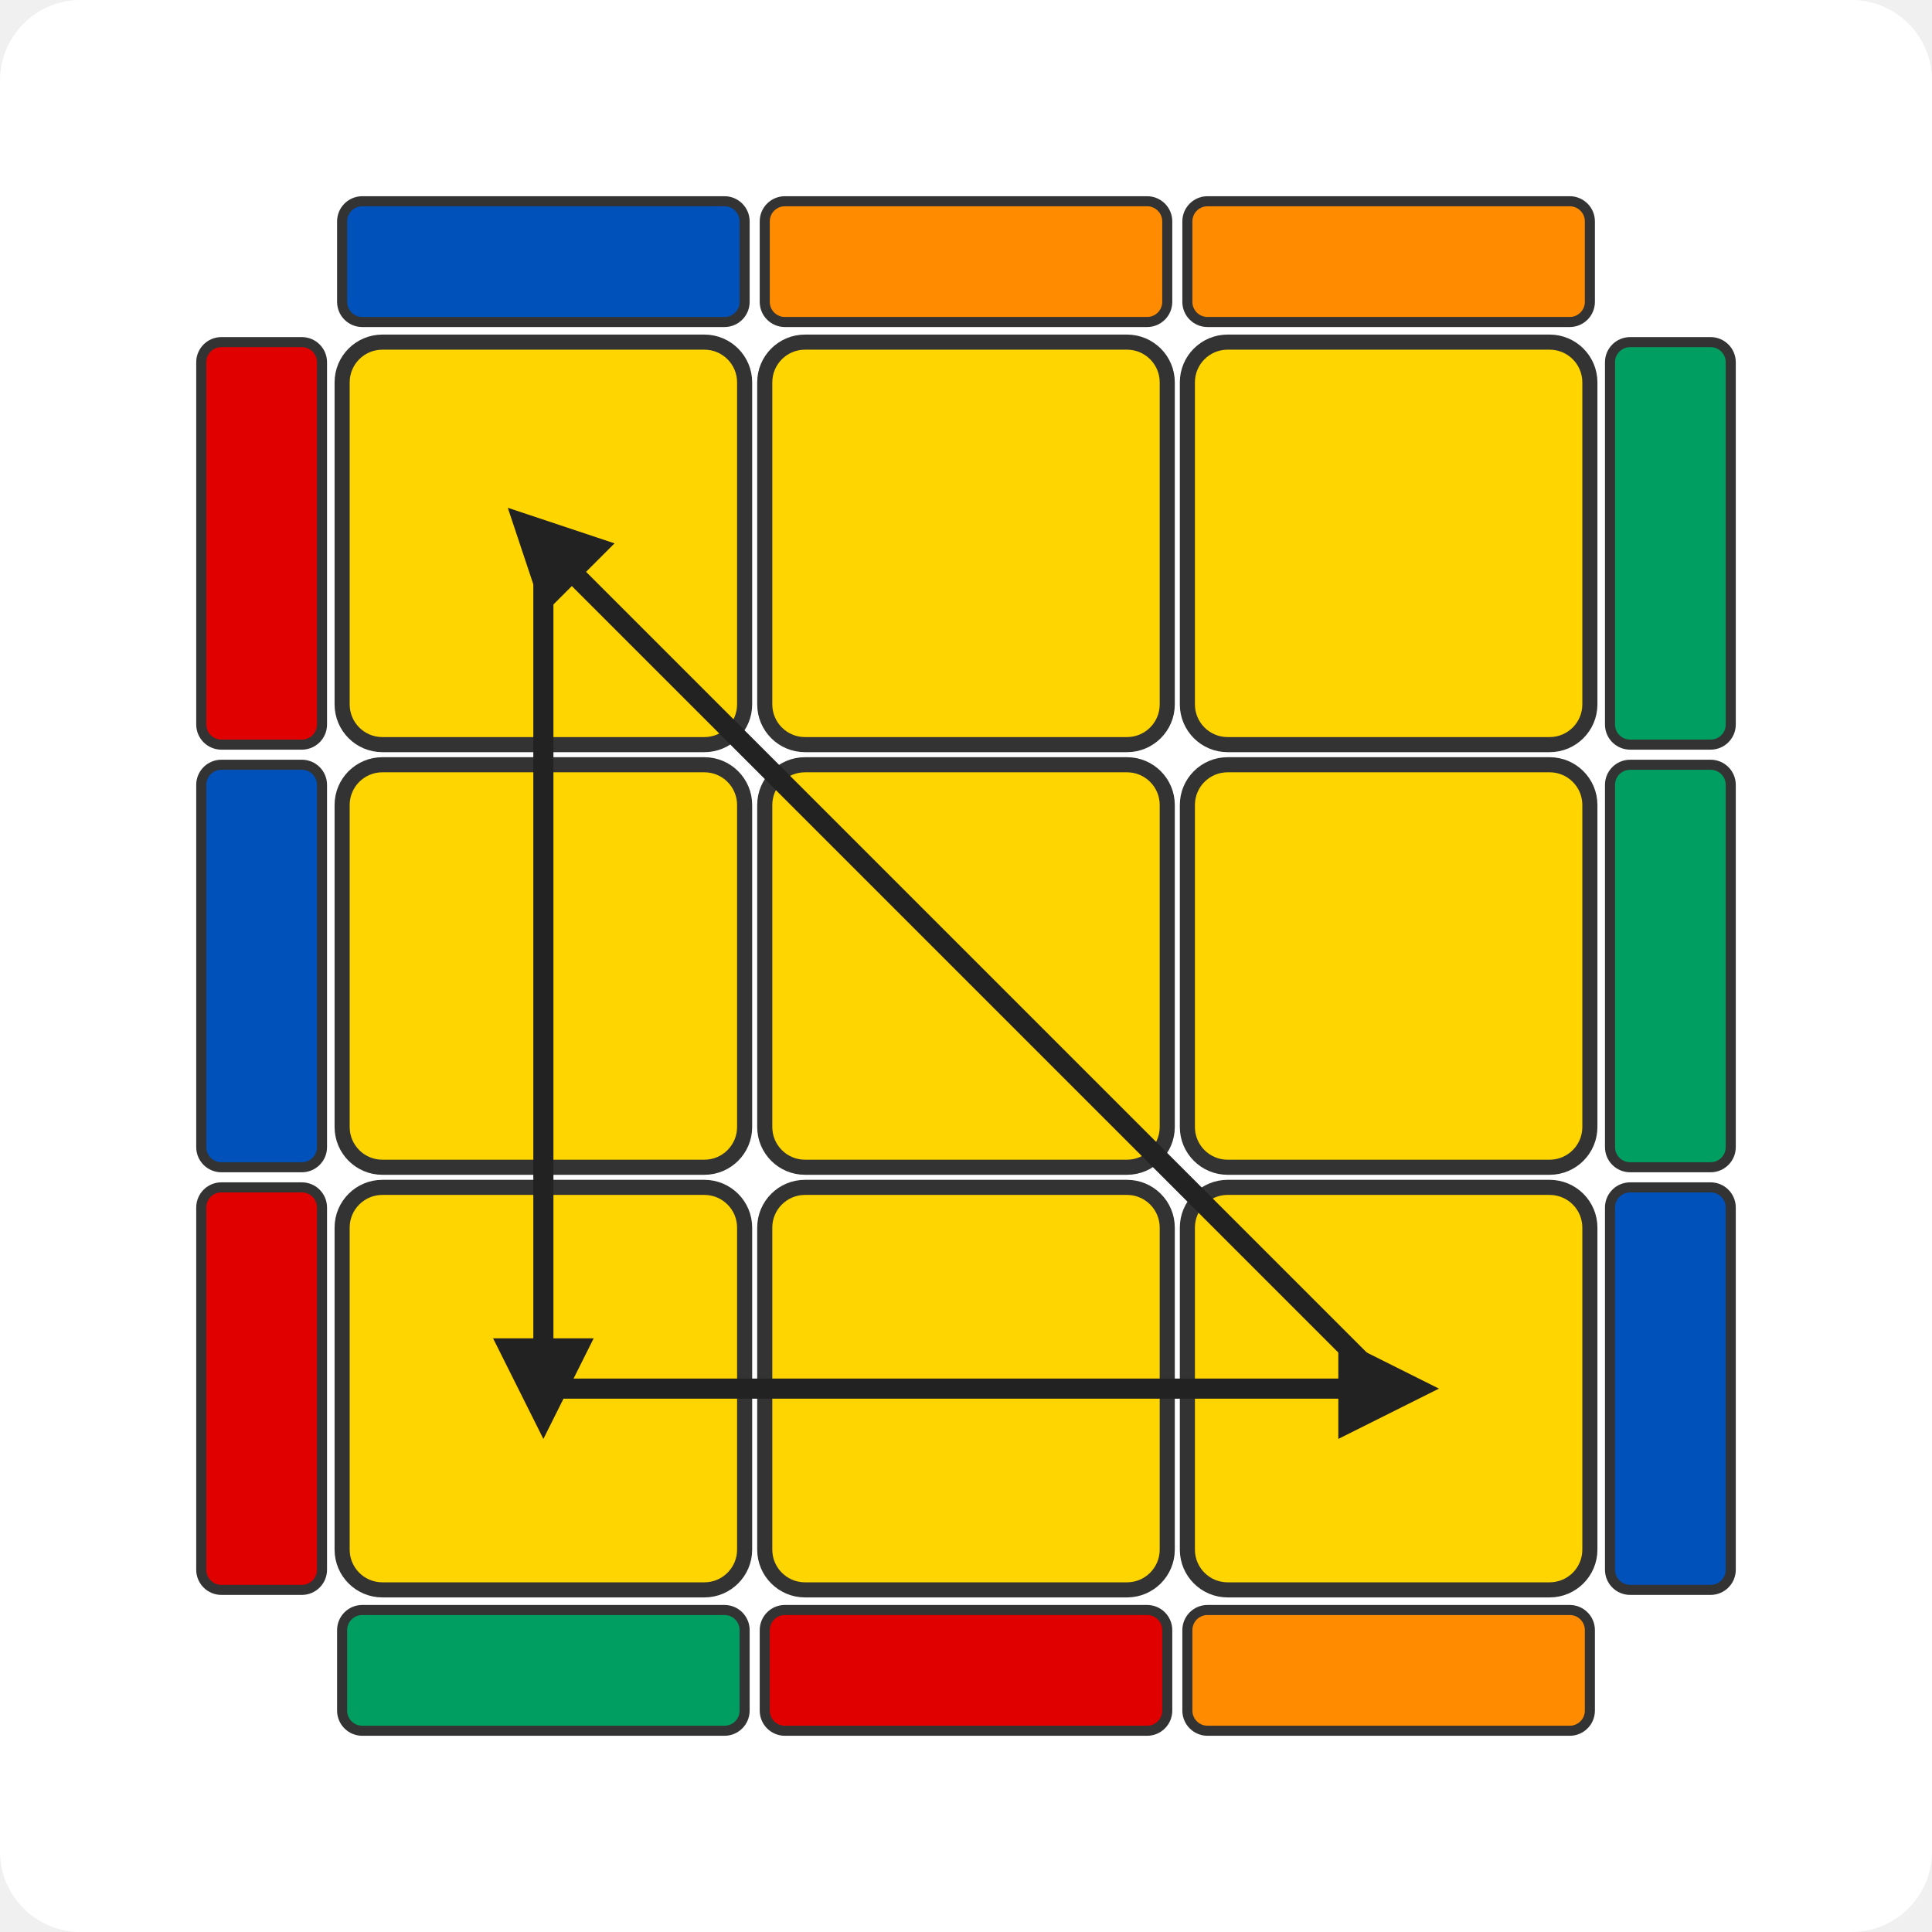
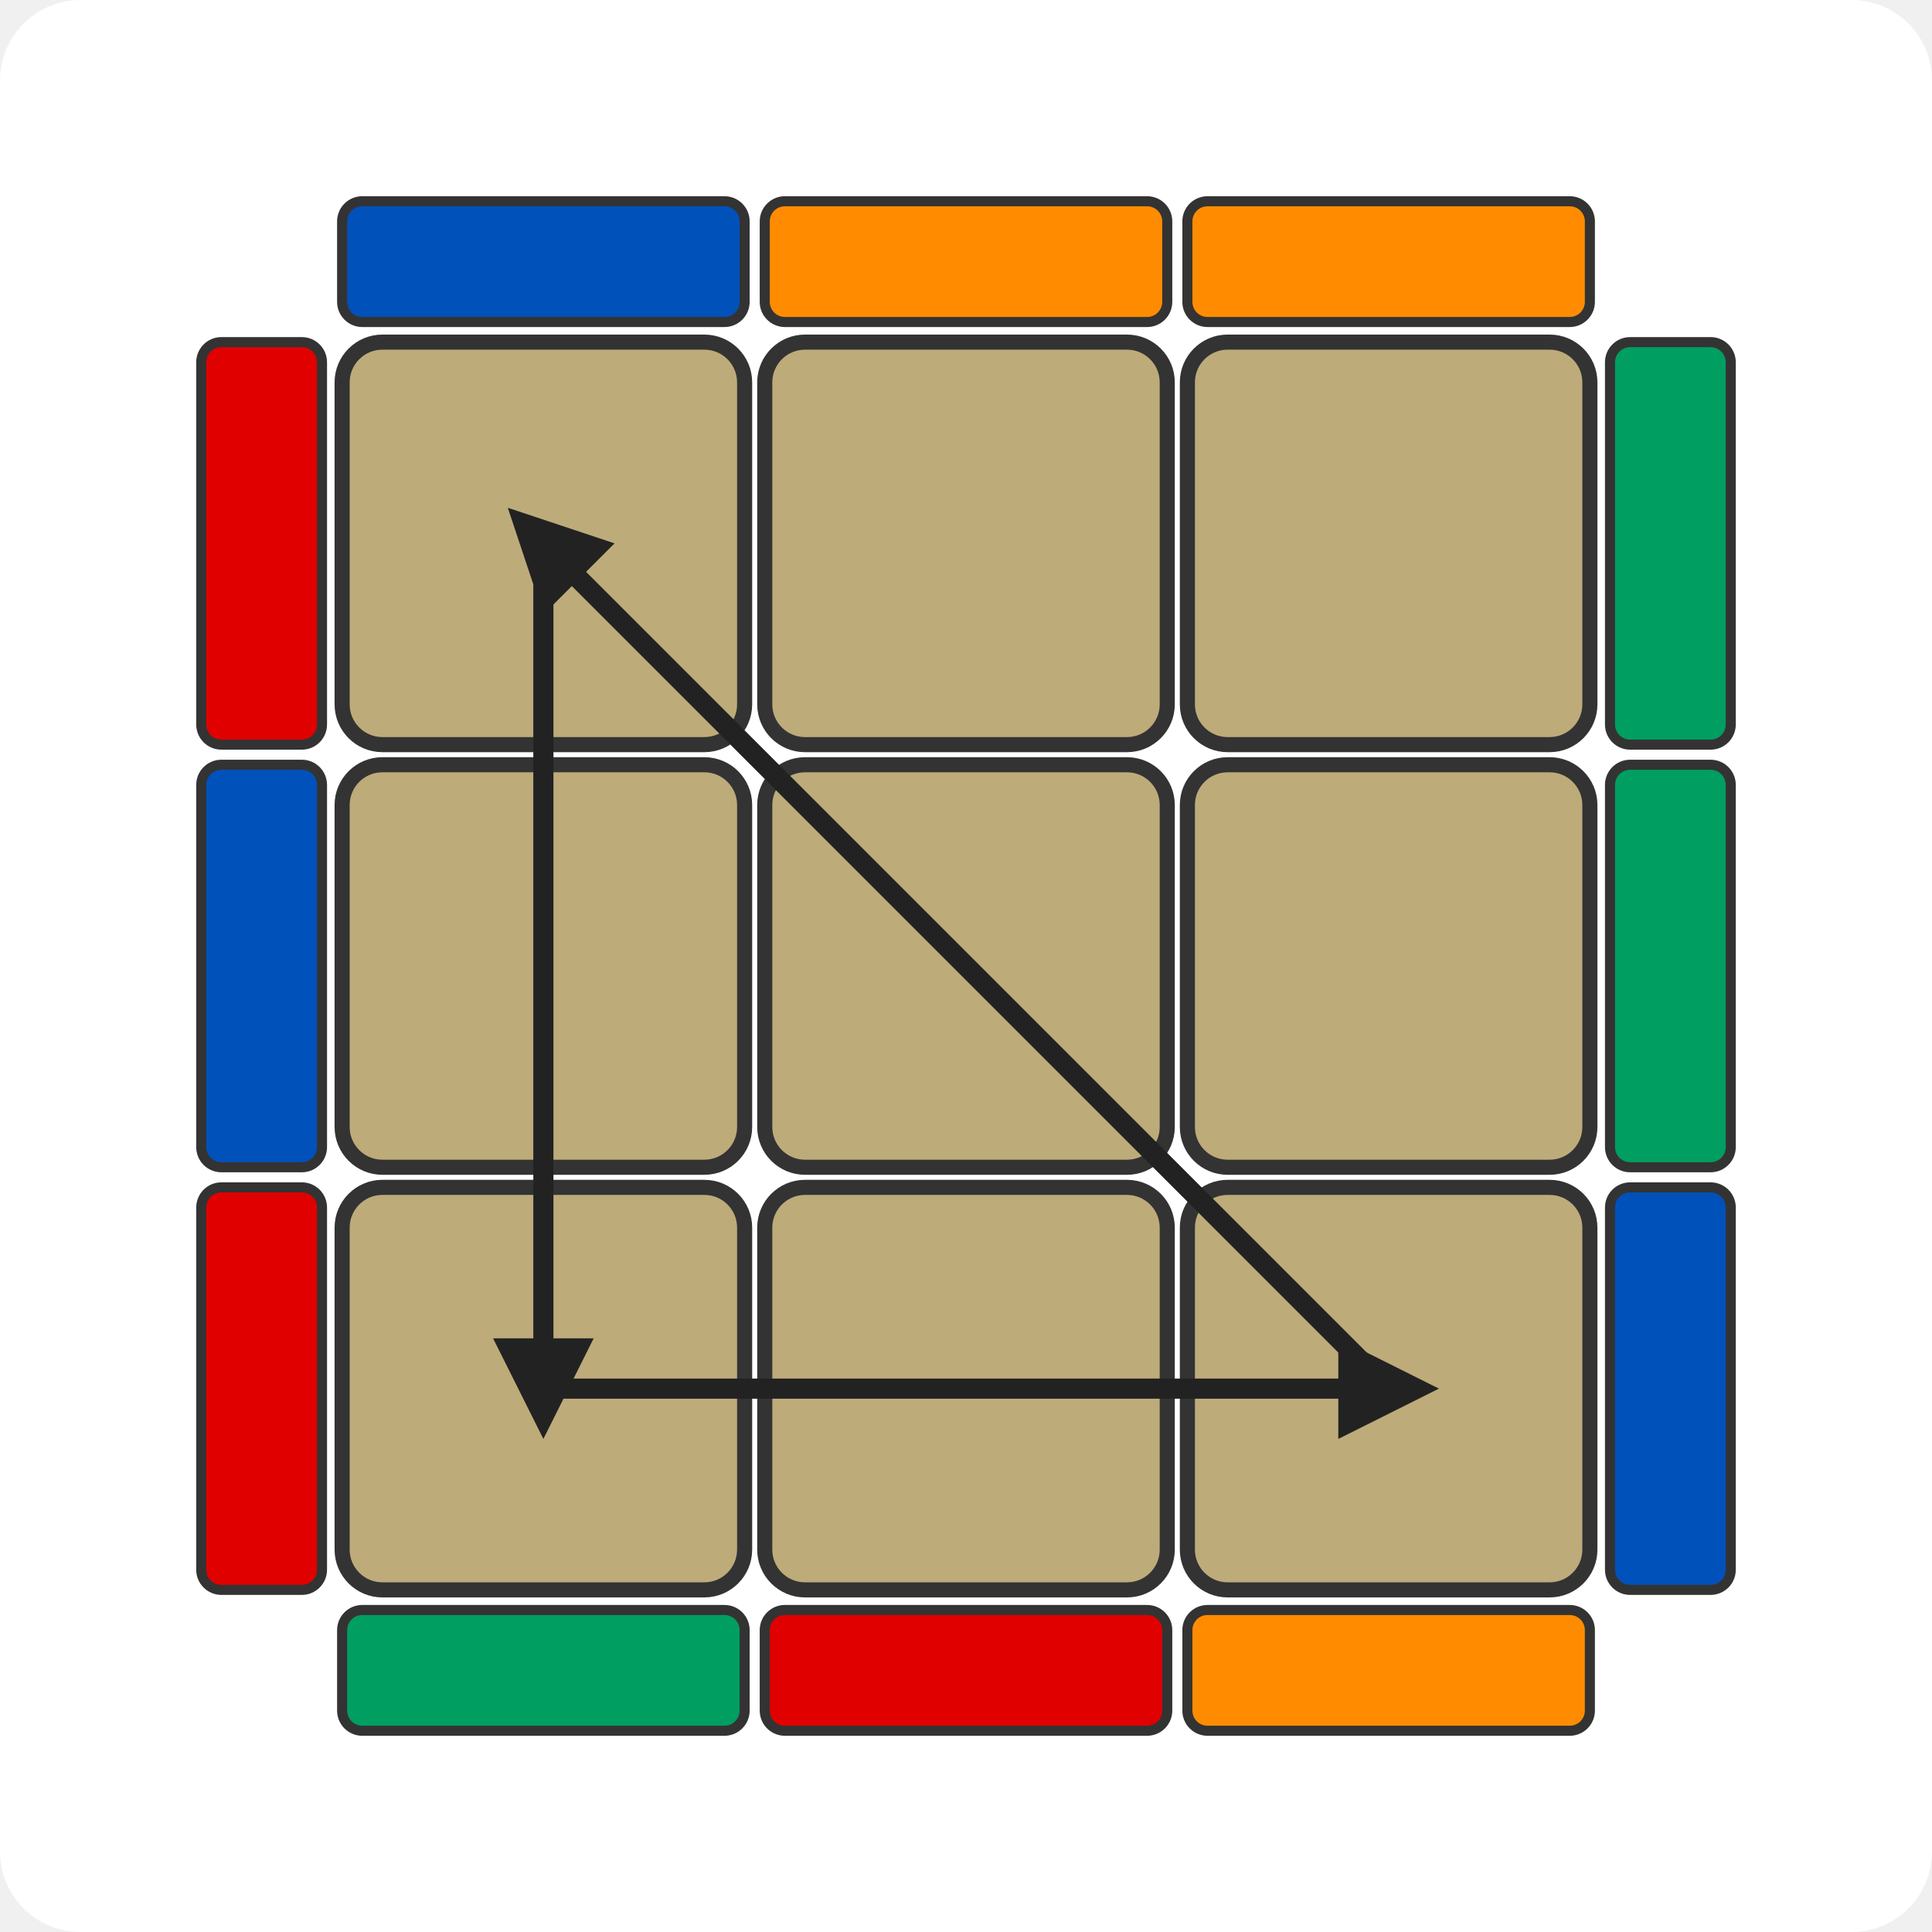
<svg xmlns="http://www.w3.org/2000/svg" baseProfile="full" height="192px" version="1.1" viewBox="0 0 192 192" width="192px">
  <defs>
    <style type="text/css">.bg{fill:#FFFFFF}.ink{fill:#222222}@media (prefers-color-scheme:light){.bg{fill:none}}@media (prefers-color-scheme:dark){.bg{fill:none}.ink{fill:#ECE8E1}}</style>
    <marker id="arrowhead" markerHeight="10" markerUnits="userSpaceOnUse" markerWidth="10" orient="auto" refX="5" refY="5">
      <polygon fill="#222222" points="0,0 10,5 0,10" />
    </marker>
    <marker id="arrowhead-rev" markerHeight="10" markerUnits="userSpaceOnUse" markerWidth="10" orient="auto" refX="5" refY="5">
      <polygon fill="#222222" points="10,0 0,5 10,10" />
    </marker>
  </defs>
  <rect class="bg" fill="#FFFFFF" height="192" rx="8" ry="8" width="192" x="0" y="0" />
-   <rect fill="#FFD500" height="40" rx="4" ry="4" stroke="#333333" stroke-width="1.5" width="40" x="34" y="34" />
-   <rect fill="#FFD500" height="40" rx="4" ry="4" stroke="#333333" stroke-width="1.5" width="40" x="76" y="34" />
-   <rect fill="#FFD500" height="40" rx="4" ry="4" stroke="#333333" stroke-width="1.5" width="40" x="118" y="34" />
-   <rect fill="#FFD500" height="40" rx="4" ry="4" stroke="#333333" stroke-width="1.5" width="40" x="34" y="76" />
-   <rect fill="#FFD500" height="40" rx="4" ry="4" stroke="#333333" stroke-width="1.5" width="40" x="76" y="76" />
-   <rect fill="#FFD500" height="40" rx="4" ry="4" stroke="#333333" stroke-width="1.5" width="40" x="118" y="76" />
-   <rect fill="#FFD500" height="40" rx="4" ry="4" stroke="#333333" stroke-width="1.5" width="40" x="34" y="118" />
-   <rect fill="#FFD500" height="40" rx="4" ry="4" stroke="#333333" stroke-width="1.5" width="40" x="76" y="118" />
-   <rect fill="#FFD500" height="40" rx="4" ry="4" stroke="#333333" stroke-width="1.5" width="40" x="118" y="118" />
+   <rect fill="#BEAB7A" height="40" rx="4" ry="4" stroke="#333333" stroke-width="1.5" width="40" x="34" y="34" />
+   <rect fill="#BEAB7A" height="40" rx="4" ry="4" stroke="#333333" stroke-width="1.5" width="40" x="76" y="34" />
+   <rect fill="#BEAB7A" height="40" rx="4" ry="4" stroke="#333333" stroke-width="1.5" width="40" x="118" y="34" />
+   <rect fill="#BEAB7A" height="40" rx="4" ry="4" stroke="#333333" stroke-width="1.5" width="40" x="34" y="76" />
+   <rect fill="#BEAB7A" height="40" rx="4" ry="4" stroke="#333333" stroke-width="1.5" width="40" x="76" y="76" />
+   <rect fill="#BEAB7A" height="40" rx="4" ry="4" stroke="#333333" stroke-width="1.5" width="40" x="118" y="76" />
+   <rect fill="#BEAB7A" height="40" rx="4" ry="4" stroke="#333333" stroke-width="1.5" width="40" x="34" y="118" />
+   <rect fill="#BEAB7A" height="40" rx="4" ry="4" stroke="#333333" stroke-width="1.5" width="40" x="76" y="118" />
+   <rect fill="#BEAB7A" height="40" rx="4" ry="4" stroke="#333333" stroke-width="1.5" width="40" x="118" y="118" />
  <rect fill="#0051BA" height="12" rx="2" ry="2" stroke="#333333" stroke-width="1" width="40" x="34" y="20" />
  <rect fill="#FF8C00" height="12" rx="2" ry="2" stroke="#333333" stroke-width="1" width="40" x="76" y="20" />
  <rect fill="#FF8C00" height="12" rx="2" ry="2" stroke="#333333" stroke-width="1" width="40" x="118" y="20" />
  <rect fill="#009E60" height="12" rx="2" ry="2" stroke="#333333" stroke-width="1" width="40" x="34" y="160" />
  <rect fill="#E00000" height="12" rx="2" ry="2" stroke="#333333" stroke-width="1" width="40" x="76" y="160" />
  <rect fill="#FF8C00" height="12" rx="2" ry="2" stroke="#333333" stroke-width="1" width="40" x="118" y="160" />
  <rect fill="#E00000" height="40" rx="2" ry="2" stroke="#333333" stroke-width="1" width="12" x="20" y="34" />
  <rect fill="#0051BA" height="40" rx="2" ry="2" stroke="#333333" stroke-width="1" width="12" x="20" y="76" />
  <rect fill="#E00000" height="40" rx="2" ry="2" stroke="#333333" stroke-width="1" width="12" x="20" y="118" />
  <rect fill="#009E60" height="40" rx="2" ry="2" stroke="#333333" stroke-width="1" width="12" x="160" y="34" />
  <rect fill="#009E60" height="40" rx="2" ry="2" stroke="#333333" stroke-width="1" width="12" x="160" y="76" />
  <rect fill="#0051BA" height="40" rx="2" ry="2" stroke="#333333" stroke-width="1" width="12" x="160" y="118" />
  <path d="M 54.0,54.0 L 54.0,138.0" fill="none" marker-end="url(#arrowhead)" stroke="#222222" stroke-width="2" />
  <path d="M 54.0,138.0 L 138.0,138.0" fill="none" marker-end="url(#arrowhead)" stroke="#222222" stroke-width="2" />
  <path d="M 138.0,138.0 L 54.0,54.0" fill="none" marker-end="url(#arrowhead)" stroke="#222222" stroke-width="2" />
</svg>
